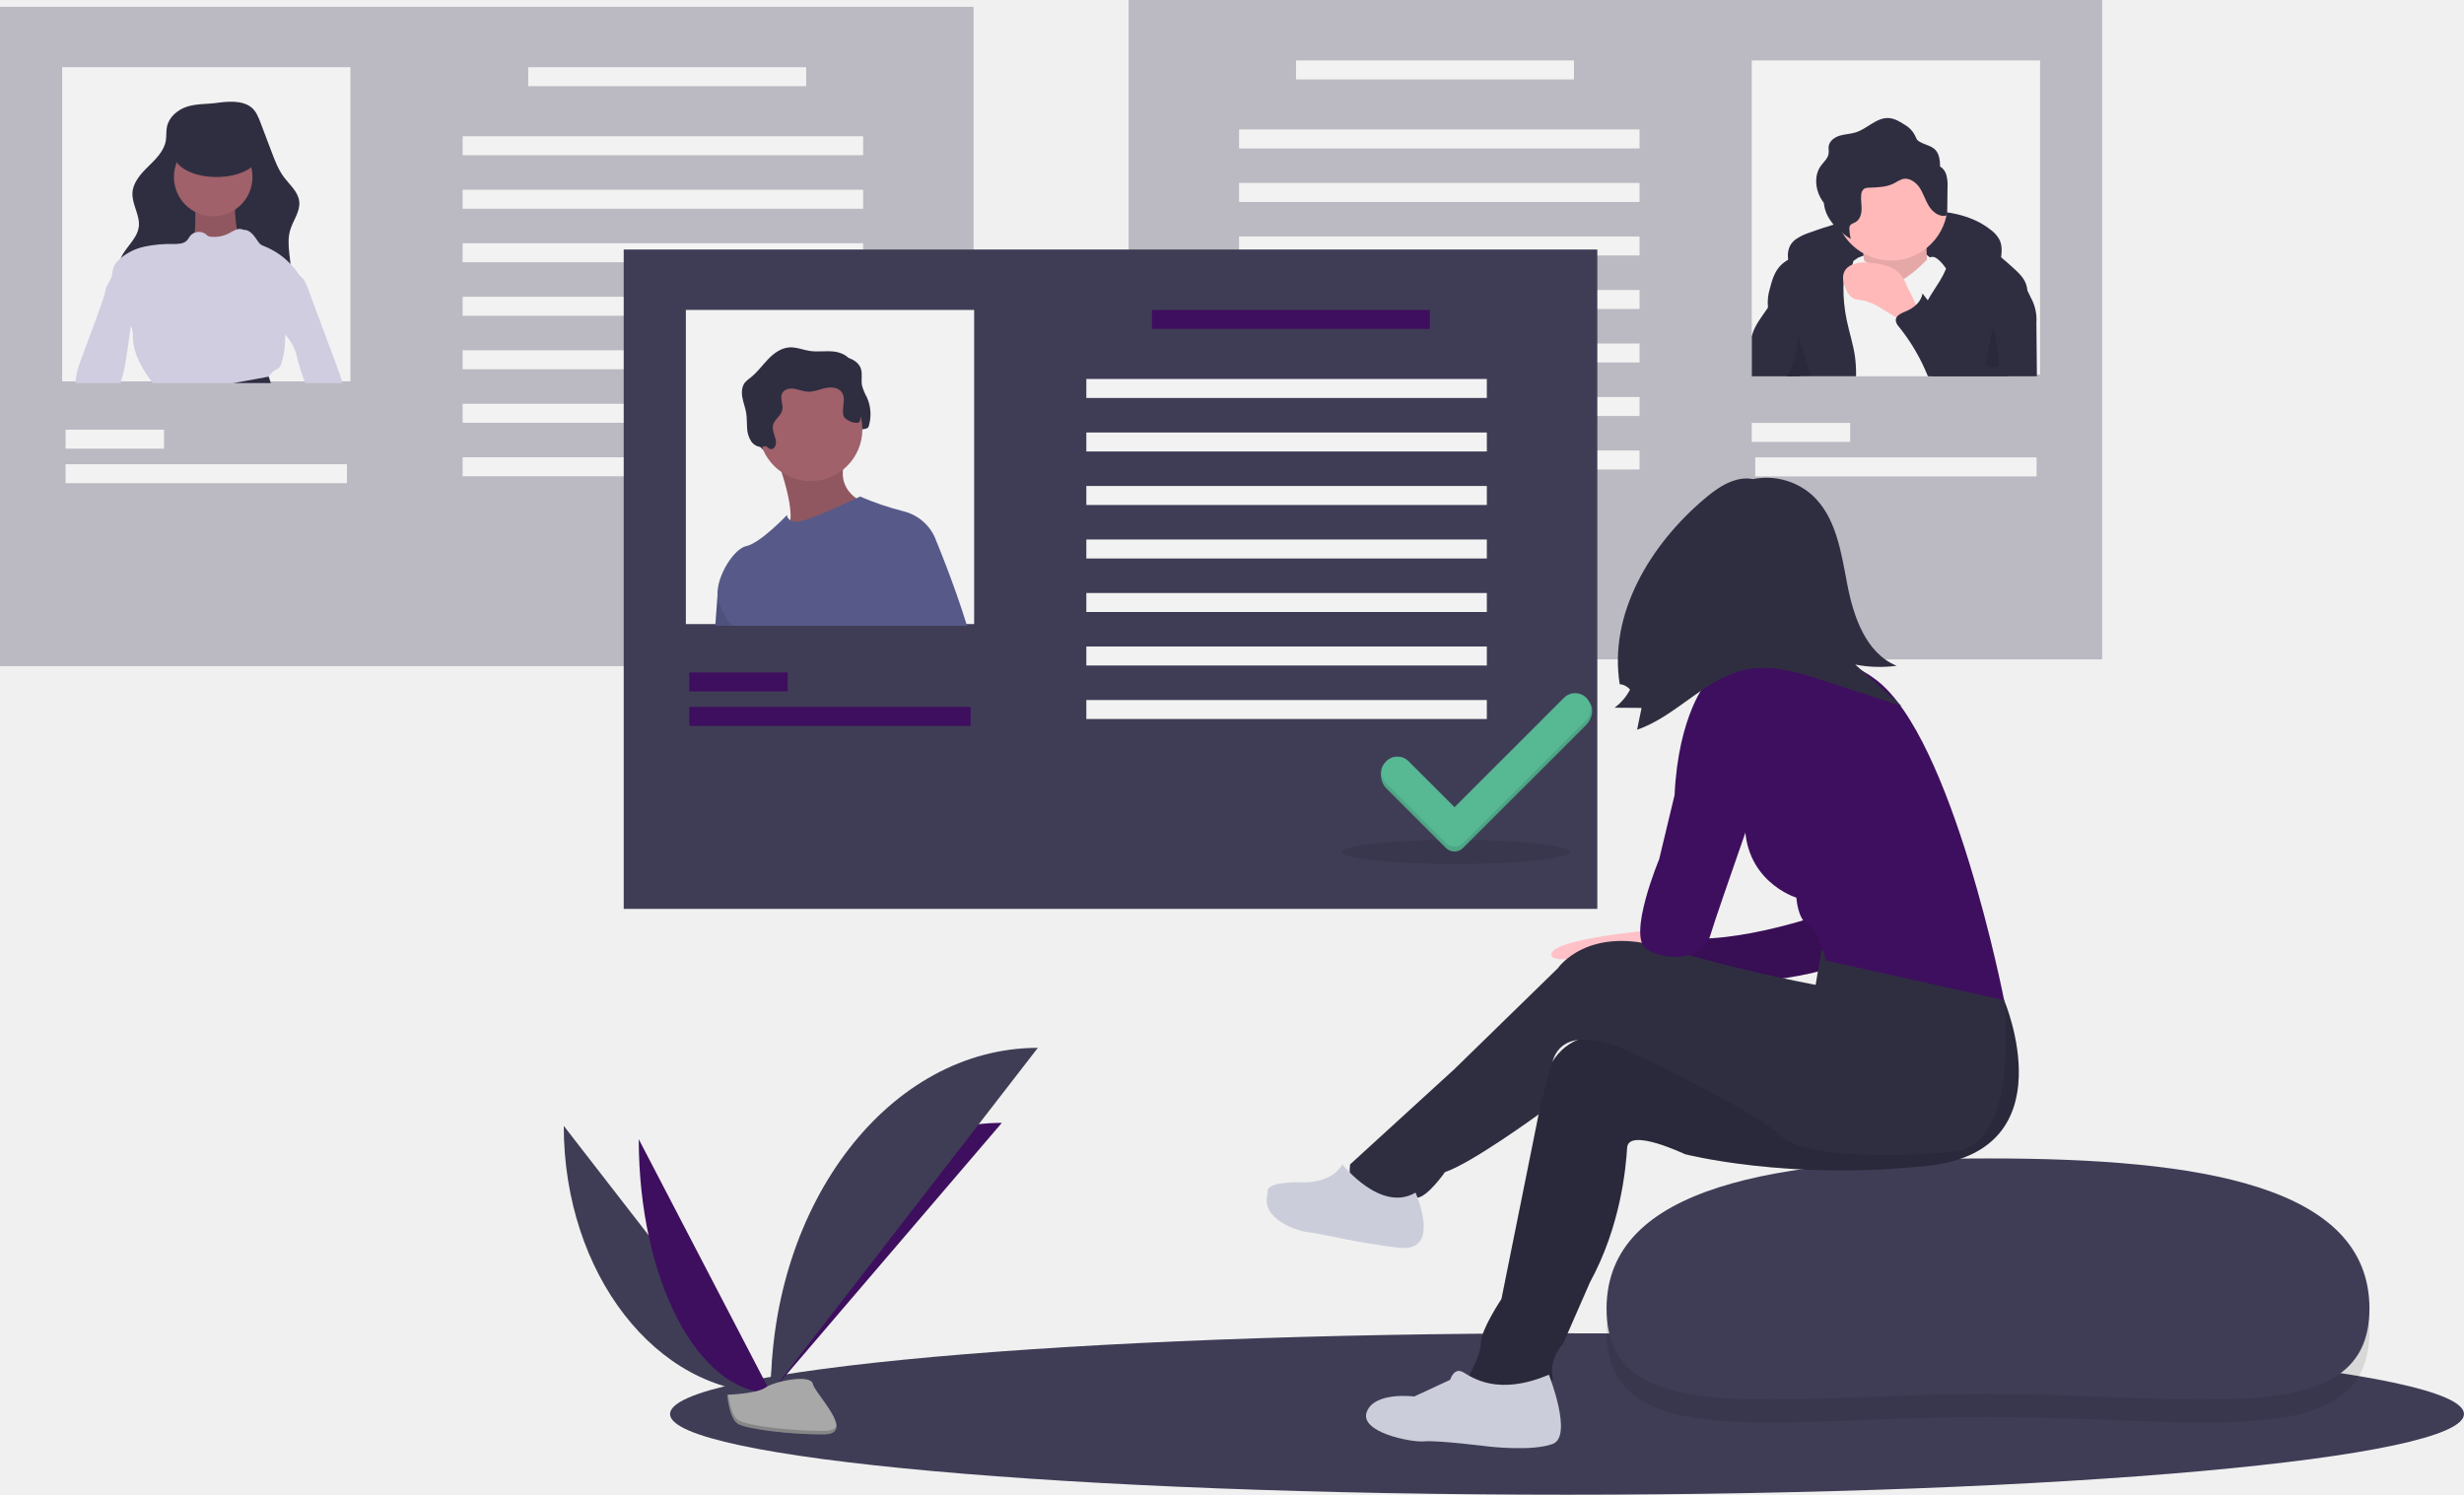
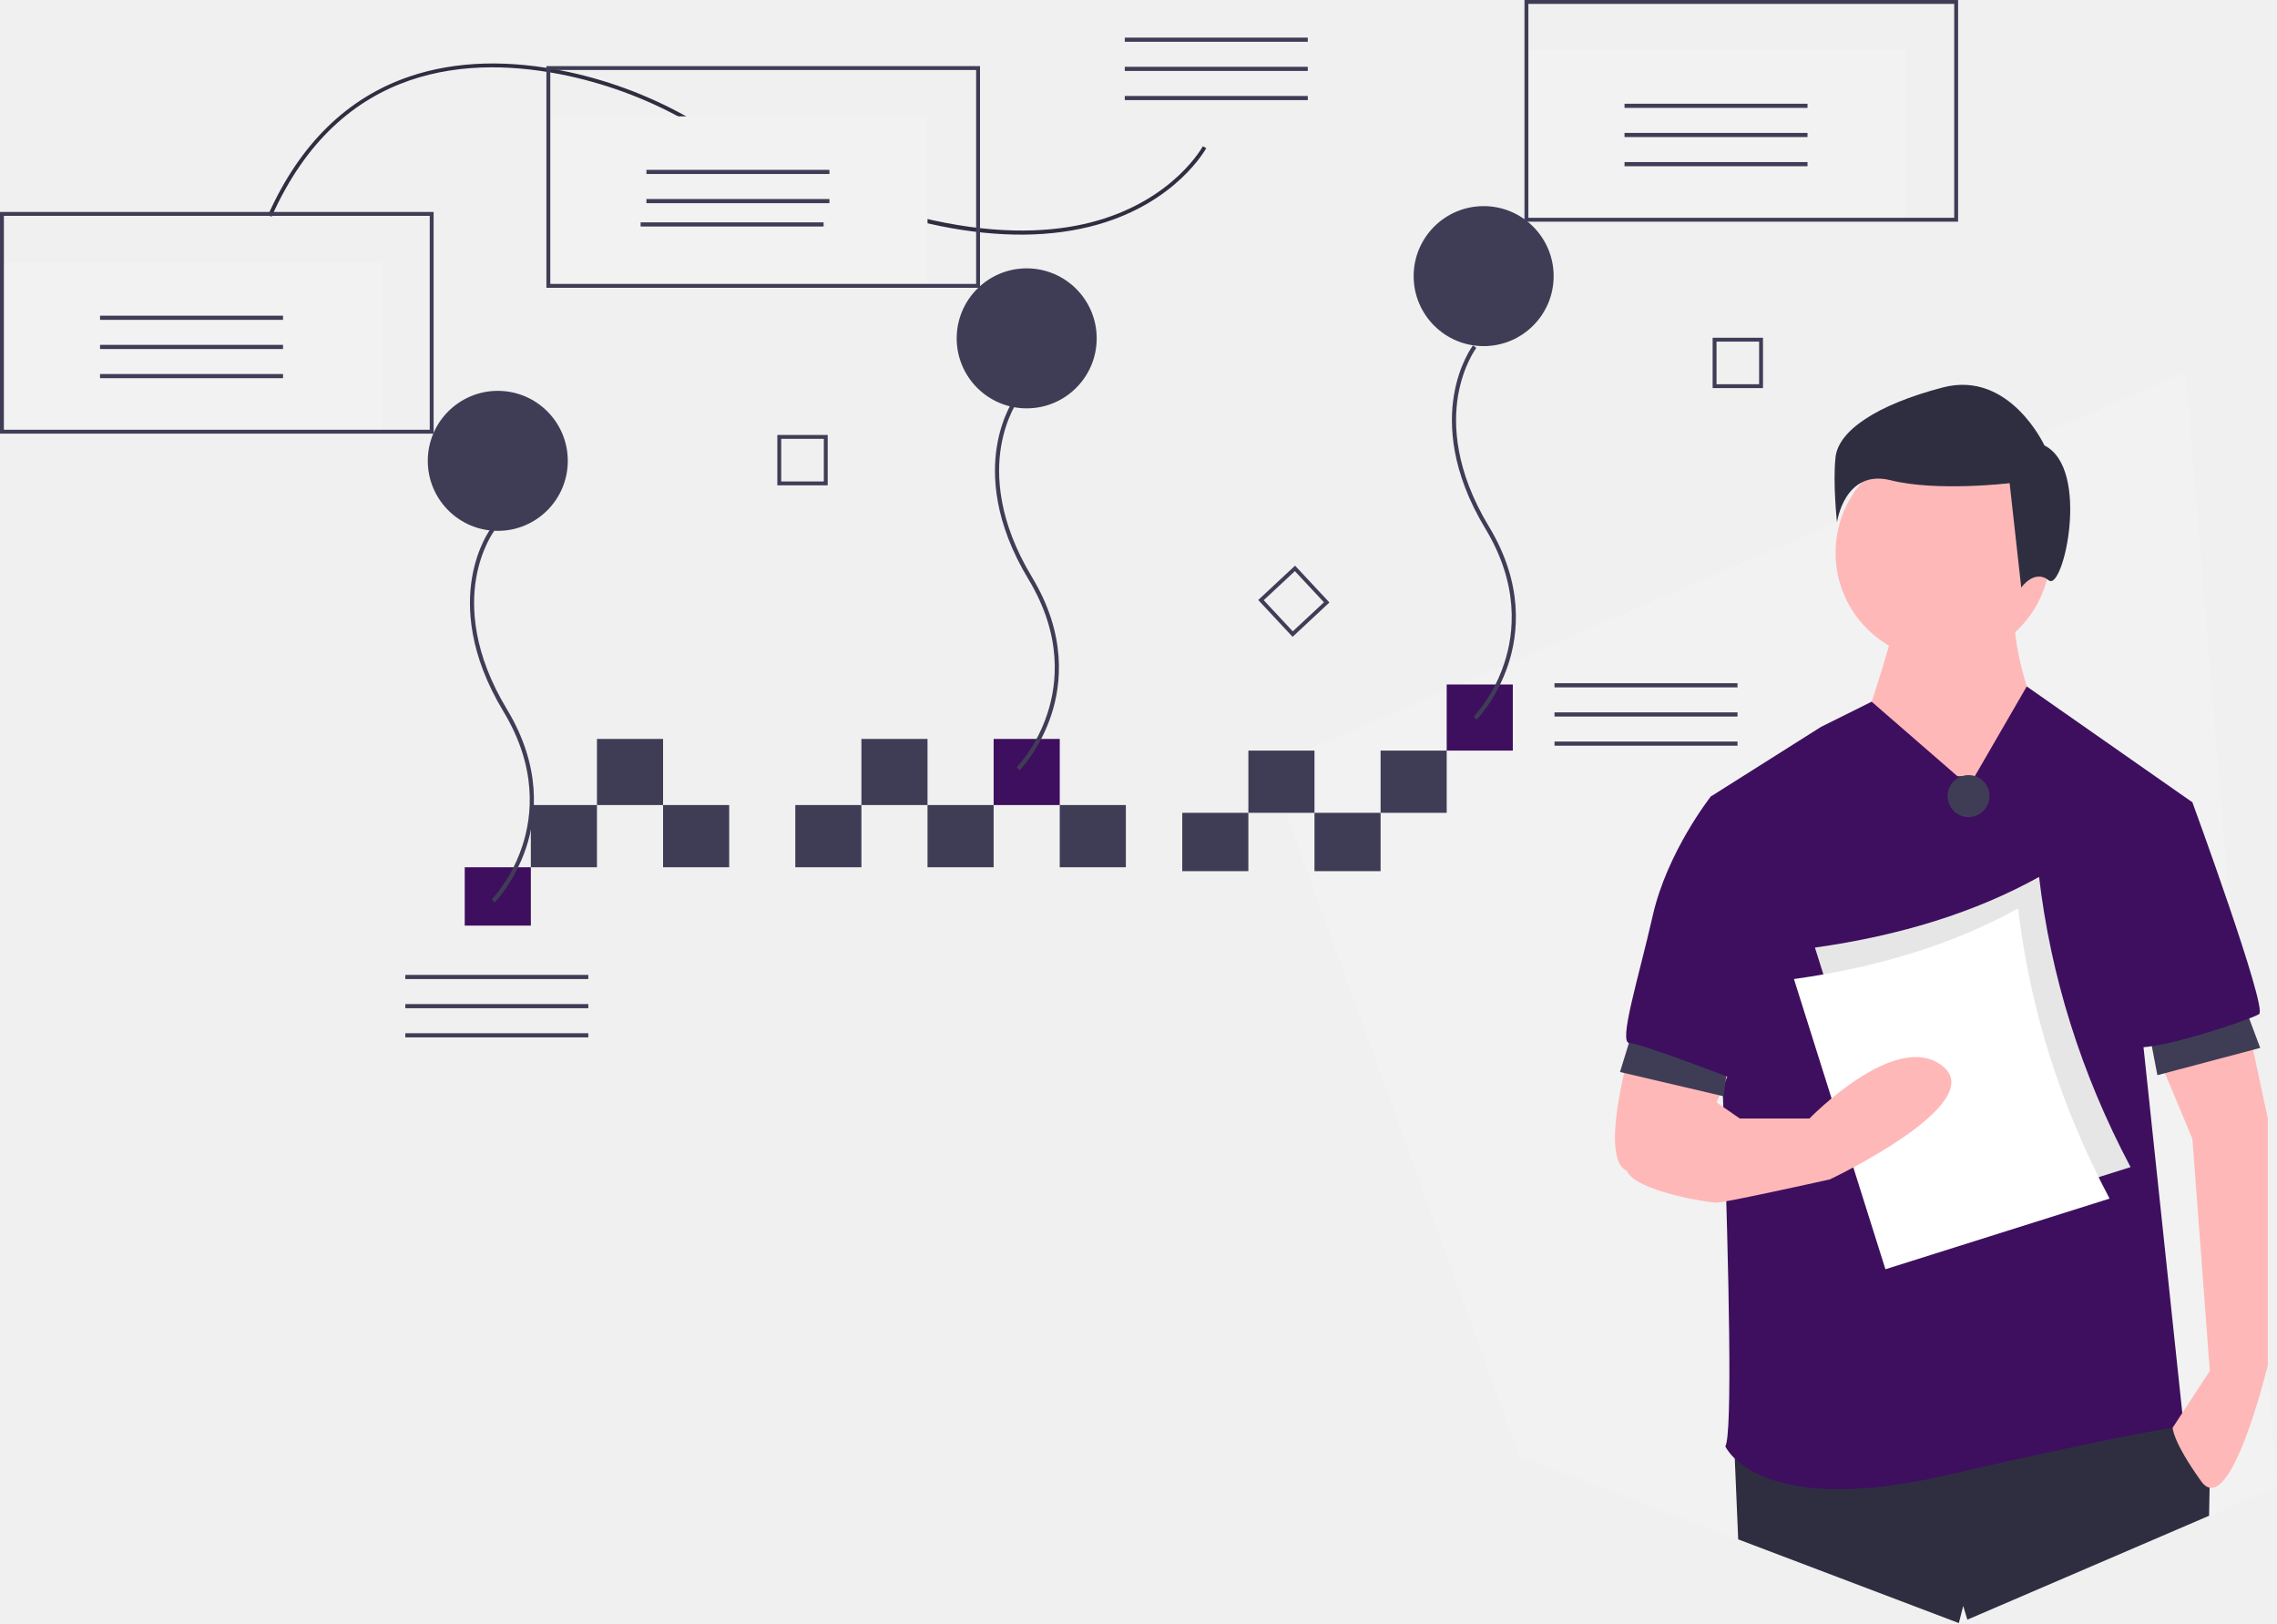
- <svg xmlns="http://www.w3.org/2000/svg" id="b225c2ac-b0fc-4c56-8095-6e63207963c3" data-name="Layer 1" width="1068.583" height="648.295" viewBox="0 0 1068.583 648.295">
-   <ellipse cx="679.583" cy="613.295" rx="389" ry="35" fill="#3f3d56" />
-   <rect x="555.153" y="125.852" width="422.231" height="285.979" transform="translate(1466.829 411.8314) rotate(-180)" fill="#3f3d56" opacity="0.3" />
-   <rect x="759.703" y="26.202" width="125.022" height="136.252" fill="#f2f2f2" />
-   <rect x="627.771" y="152.055" width="120.53" height="8.235" transform="translate(1310.364 186.4918) rotate(-180)" fill="#f2f2f2" />
-   <rect x="825.411" y="309.268" width="42.672" height="8.235" transform="translate(1627.786 500.9191) rotate(-180)" fill="#f2f2f2" />
-   <rect x="826.908" y="324.241" width="122.028" height="8.235" transform="translate(1710.136 530.8645) rotate(-180)" fill="#f2f2f2" />
-   <rect x="603.066" y="182" width="173.684" height="8.235" transform="translate(1314.107 246.3827) rotate(-180)" fill="#f2f2f2" />
-   <rect x="603.066" y="205.208" width="173.684" height="8.235" transform="translate(1314.107 292.7982) rotate(-180)" fill="#f2f2f2" />
-   <rect x="603.066" y="228.415" width="173.684" height="8.235" transform="translate(1314.107 339.2136) rotate(-180)" fill="#f2f2f2" />
-   <rect x="603.066" y="251.623" width="173.684" height="8.235" transform="translate(1314.107 385.6291) rotate(-180)" fill="#f2f2f2" />
-   <rect x="603.066" y="274.831" width="173.684" height="8.235" transform="translate(1314.107 432.0445) rotate(-180)" fill="#f2f2f2" />
-   <rect x="603.066" y="298.039" width="173.684" height="8.235" transform="translate(1314.107 478.46) rotate(-180)" fill="#f2f2f2" />
-   <rect x="603.066" y="321.246" width="173.684" height="8.235" transform="translate(1314.107 524.8755) rotate(-180)" fill="#f2f2f2" />
-   <path d="M844.187,229.857a22.115,22.115,0,0,1,6.054-3.036,154.367,154.367,0,0,1,42.655-9.285c12.683-.899,26.43.169,36.336,8.14a12.494,12.494,0,0,1,3.686,4.294c1.246,2.689.869,5.816.465,8.752a9.89,9.89,0,0,1-.849,3.295c-1.333,2.538-4.615,3.427-7.466,3.123s-5.526-1.51-8.337-2.07a37.269,37.269,0,0,0-5.266-.536l-17.635-.955c-10.966-.594-22.077-1.177-32.834,1.036a32.706,32.706,0,0,0-9.486,3.269c-2.457,1.379-4.111,3.359-6.391.811C841.112,242.219,838.896,233.992,844.187,229.857Z" transform="translate(-65.70844 -125.8523)" fill="#2f2e41" />
-   <path d="M871.514,237.656s23.72-10.633,32.717,1.636-4.908,7.361-4.908,7.361l-15.541,4.908-17.177-3.272Z" transform="translate(-65.70844 -125.8523)" fill="#f2f2f2" />
-   <path d="M872.741,229.885s3.272,15.541.818,19.63,13.905,9.815,13.905,9.815l15.541-6.543s-4.09-25.356,0-30.263Z" transform="translate(-65.70844 -125.8523)" fill="#ffb9b9" />
-   <path d="M872.741,229.885s3.272,15.541.818,19.63,13.905,9.815,13.905,9.815l15.541-6.543s-4.09-25.356,0-30.263Z" transform="translate(-65.70844 -125.8523)" opacity="0.1" />
-   <path d="M910.366,214.345a24.558,24.558,0,0,1-24.538,24.538,23.947,23.947,0,0,1-4.36-.393,24.537,24.537,0,1,1,28.897-24.145Z" transform="translate(-65.70844 -125.8523)" fill="#ffb9b9" />
-   <path d="M925.182,289.055h-78.255l1.774-7.704,7.681-33.471,8.879-5.997.007-.007,4.17-2.822,2.074-1.4s1.228.561,2.643,1.325c.412.232.831.472,1.25.726.007-.007.007,0,.007,0a14.648,14.648,0,0,1,1.931,1.34c.112.105.21.195.307.292,1.557,1.557,6.101,9.822,13.618,5.592a11.448,11.448,0,0,0,1.1-.689,54.46,54.46,0,0,0,5.592-4.439c1.58-1.445,2.605-2.56,3.444-3.331a5.438,5.438,0,0,1,1.273-.943,2.42,2.42,0,0,1,1.145-.277c2.456,0,5.727,4.904,5.727,4.904l.097.284.007.022,10.324,30.993Z" transform="translate(-65.70844 -125.8523)" fill="#f2f2f2" />
-   <path d="M846.927,289.055h23.717a57.721,57.721,0,0,0-.427-8.205c-.726-5.473-2.508-10.743-3.631-16.148a67.934,67.934,0,0,1-1.43-14.404c.007-.666.022-1.34.082-2.014a9.22,9.22,0,0,1,1.295-4.372c.561-.861,1.333-1.595,1.931-2.418a5.548,5.548,0,0,0,.547-.861v-.007a4.976,4.976,0,0,0,.202-.457,3.696,3.696,0,0,0,.225-1.115c.135-2.47-2.104-4.851-4.522-5.869a16.906,16.906,0,0,0-10.593-.427,50.422,50.422,0,0,0-9.957,4.073c-1.071.524-2.134,1.063-3.159,1.662a15.684,15.684,0,0,0-3.346,2.545c-2.545,2.628-3.661,6.289-4.559,9.83a20.782,20.782,0,0,0-.861,8.385c.007.09.03.187.045.277.891,4.664,4.694,8.168,6.723,12.465,2.351,4.986,2.194,10.795,1.258,16.23-.045.277-.097.554-.15.831h6.61Z" transform="translate(-65.70844 -125.8523)" fill="#2f2e41" />
-   <path d="M943.471,259.102a185.349,185.349,0,0,0-6.461,29.953H903.202q-1.325-3.616-2.643-7.239a54.276,54.276,0,0,1-1.804-5.57,26.657,26.657,0,0,1-.756-6.708c0-.539.022-1.085.067-1.624a.023.023,0,0,0,0-.03,26.789,26.789,0,0,1,1.954-8.287,30.912,30.912,0,0,1,1.722-3.496c1.572-2.845,3.474-5.525,5.166-8.31a38.138,38.138,0,0,0,2.748-5.33.028.028,0,0,1,.007-.022,19.132,19.132,0,0,0,1.55-7.449c-.052-3.302-5.637-9.059.434-8.505,8.287.749,15.407,5.518,21.898,10.953,1.729,1.452,3.421,2.957,5.076,4.439,2.56,2.306,5.263,4.821,6.034,8.183a8.724,8.724,0,0,1,.217,1.632A22.405,22.405,0,0,1,943.471,259.102Z" transform="translate(-65.70844 -125.8523)" fill="#2f2e41" />
-   <path d="M892.797,250.073a18.281,18.281,0,0,0-3.839-6.189,14.241,14.241,0,0,0-5.864-2.971,32.065,32.065,0,0,0-8.602-1.233c-3.464-.022-7.481.908-8.952,4.044-1.168,2.49-.263,5.44.914,7.926a7.771,7.771,0,0,0,2.425,3.276c1.494,1.009,3.426.977,5.197,1.315a23.969,23.969,0,0,1,7.681,3.48l6.067,3.667,10.421,6.299c-.275-.166-.177-7.312-.497-8.484C896.718,257.432,894.397,253.646,892.797,250.073Z" transform="translate(-65.70844 -125.8523)" fill="#ffb9b9" />
-   <path d="M909.748,201.557a6.228,6.228,0,0,0-2.701-3.526,14.294,14.294,0,0,0-.57-4.653c-1.486-4.393-5.006-4.141-8.328-6.084-1.441-.843-1.352-1.587-2.102-2.972a11.029,11.029,0,0,0-4.25-4.336c-2.131-1.358-4.38-2.756-6.901-2.928-5.298-.361-9.359,4.622-14.423,6.221-2.232.705-4.63.734-6.874,1.4s-4.482,2.257-4.816,4.574c-.154,1.069.118,2.167-.039,3.236-.311,2.125-2.176,3.613-3.424,5.361-2.76,3.865-2.444,9.325-.237,13.53a19.019,19.019,0,0,0,1.591,2.49,15.319,15.319,0,0,0,1.68,5.689c2.207,4.205,6.005,7.348,9.972,9.958a23.537,23.537,0,0,1-.588-4.247,2.929,2.929,0,0,1,.181-1.407c.442-.924,1.609-1.169,2.499-1.675,1.844-1.048,2.567-3.366,2.62-5.486s-.396-4.243-.174-6.352a3.471,3.471,0,0,1,1.188-2.553,4.104,4.104,0,0,1,2.24-.534c3.777-.154,7.724-.224,11.056-2.01a16.385,16.385,0,0,1,3.441-1.741c2.832-.738,5.726,1.246,7.358,3.675s2.446,5.32,3.951,7.829,4.107,4.747,7.018,4.45a1.165,1.165,0,0,0,.869-.387,1.303,1.303,0,0,0,.16-.741l.163-11.128A16.82,16.82,0,0,0,909.748,201.557Z" transform="translate(-65.70844 -125.8523)" fill="#2f2e41" />
-   <path d="M845.033,275.872q.797,6.569.966,13.183H825.411V271.754c.105-.419.217-.831.352-1.243,1.288-3.968,3.99-7.292,6.333-10.743.112-.172.232-.344.344-.517a28.107,28.107,0,0,0,2.56-4.619c.337-.794.876-4.634,1.445-4.963,2.441-1.415,4.424,4.634,4.761,5.982,1.198,4.799,2.239,9.642,3.025,14.531Q844.692,273.023,845.033,275.872Z" transform="translate(-65.70844 -125.8523)" fill="#2f2e41" />
-   <path d="M949.071,289.055H901.809c-.404-.951-.801-1.902-1.22-2.845a83.172,83.172,0,0,0-11.334-18.589,4.918,4.918,0,0,1-1.4-2.777,2.351,2.351,0,0,1,.307-1.25c.719-1.34,2.62-2.126,4.162-2.762a14.343,14.343,0,0,0,4.327-2.725,9.279,9.279,0,0,0,2.501-3.691,8.099,8.099,0,0,0,.314-1.273c.217.284.442.576.659.861.531.704,1.071,1.4,1.617,2.096,5.24,6.73,10.998,13.363,18.237,17.353a30.682,30.682,0,0,0,5.959,2.538,1.564,1.564,0,0,0,1.258,0,1.522,1.522,0,0,0,.546-1.003c.644-2.695.868-5.473,1.34-8.205a46.735,46.735,0,0,1,4.934-14.209c1.34-2.493,5.697-11.604,8.46-5.862q1.19,2.482,2.396,4.978c.502,1.056,1.011,2.104,1.52,3.159a19.648,19.648,0,0,1,2.463,11.005Q948.966,277.466,949.071,289.055Z" transform="translate(-65.70844 -125.8523)" fill="#2f2e41" />
-   <path d="M846.927,289.055h4.095l-2.321-7.703-3.346-11.102a36.216,36.216,0,0,1-.322,5.622,37.435,37.435,0,0,1-3.264,11.11c-.322.681-.666,1.37-.943,2.074h6.101Z" transform="translate(-65.70844 -125.8523)" opacity="0.1" />
-   <path d="M930.34,265.38c-.577,1.551-.053,3.266.391,4.859a48.96,48.96,0,0,1,1.784,14.207.517.517,0,0,1-.605.62c-1.888.116-4.049.128-5.33-1.264Z" transform="translate(-65.70844 -125.8523)" opacity="0.1" />
-   <rect y="2.943" width="422.231" height="285.979" fill="#3f3d56" opacity="0.3" />
-   <rect x="26.951" y="29.146" width="125.022" height="136.252" fill="#f2f2f2" />
-   <rect x="229.083" y="29.146" width="120.53" height="8.235" fill="#f2f2f2" />
-   <rect x="28.448" y="186.359" width="42.672" height="8.235" fill="#f2f2f2" />
-   <rect x="28.448" y="201.332" width="122.028" height="8.235" fill="#f2f2f2" />
-   <rect x="200.635" y="59.091" width="173.684" height="8.235" fill="#f2f2f2" />
-   <rect x="200.635" y="82.299" width="173.684" height="8.235" fill="#f2f2f2" />
-   <rect x="200.635" y="105.507" width="173.684" height="8.235" fill="#f2f2f2" />
-   <rect x="200.635" y="128.714" width="173.684" height="8.235" fill="#f2f2f2" />
-   <rect x="200.635" y="151.922" width="173.684" height="8.235" fill="#f2f2f2" />
-   <rect x="200.635" y="175.13" width="173.684" height="8.235" fill="#f2f2f2" />
-   <rect x="200.635" y="198.338" width="173.684" height="8.235" fill="#f2f2f2" />
-   <path d="M214.283,291.998H198.03q-1.875-5.042-3.331-10.211a20.399,20.399,0,0,0-5.3-10.803,20.037,20.037,0,0,1-2.283-3.099,14.557,14.557,0,0,1-1.437-8.826,22.926,22.926,0,0,1,.419-2.501c.711-3.197,1.902-6.266,2.897-9.38a3.558,3.558,0,0,1,2.905-2.403,5.762,5.762,0,0,1,3.174.367,3.942,3.942,0,0,1,.636.329c1.774,1.071,2.695,3.257,3.436,5.255q5.087,13.655,10.166,27.31.988,2.65,1.976,5.315c.973,2.605,1.939,5.21,2.762,7.868C214.133,291.482,214.208,291.736,214.283,291.998Z" transform="translate(-65.70844 -125.8523)" fill="#d0cde1" />
-   <path d="M146.622,172.18c-4.041,1.365-7.702,4.557-8.529,8.741-.384,1.94-.148,3.956-.471,5.906-.749,4.524-4.3,7.979-7.575,11.188s-6.658,6.938-6.897,11.517c-.262,5.014,3.375,9.712,2.745,14.693-.731,5.787-6.844,9.538-8.355,15.172-1.009,3.762.227,7.815,2.262,11.137,3.876,6.33,10.503,10.628,17.559,12.932s14.571,2.789,21.994,2.866c9.038.095,18.85-.681,25.641-6.646a20.541,20.541,0,0,0,6.819-13.373c.645-6.909-2.239-14.048-.25-20.697,1.252-4.184,4.391-8.005,3.923-12.347-.458-4.245-4.166-7.255-6.71-10.684-2.375-3.202-3.816-6.984-5.229-10.712l-4.833-12.757c-.95-2.508-1.993-5.145-4.11-6.791-3.964-3.081-10.337-2.476-14.972-1.84C155.335,171.075,150.757,170.783,146.622,172.18Z" transform="translate(-65.70844 -125.8523)" fill="#2f2e41" />
-   <path d="M150.361,214.22s.473,14.191-.946,15.61S155.091,240.71,155.091,240.71l12.772-.473,6.622-5.203-5.676-7.569s-2.365-12.299-.473-15.137S150.361,214.22,150.361,214.22Z" transform="translate(-65.70844 -125.8523)" fill="#a0616a" />
-   <path d="M150.361,214.22s.473,14.191-.946,15.61S155.091,240.71,155.091,240.71l12.772-.473,6.622-5.203-5.676-7.569s-2.365-12.299-.473-15.137S150.361,214.22,150.361,214.22Z" transform="translate(-65.70844 -125.8523)" opacity="0.1" />
-   <circle cx="92.457" cy="76.778" r="17.029" fill="#a0616a" />
-   <path d="M166.894,291.998H180.699c.517-.936,1.003-1.909,1.565-2.792v-.007a7.643,7.643,0,0,1,2.515-2.635,9.911,9.911,0,0,0,1.864-1.115,4.809,4.809,0,0,0,1.138-2.126,32.947,32.947,0,0,0,1.557-9.178c.022-1.048,0-2.111.06-3.159a13.282,13.282,0,0,1,.314-2.433,19.16,19.16,0,0,1,2.044-4.627q2.807-5.109,5.63-10.219a7.143,7.143,0,0,0,.382-2.995,7.381,7.381,0,0,0-1.213-3.841c-.262-.472-.547-.943-.846-1.4a31.093,31.093,0,0,0-4.013-5.121,32.463,32.463,0,0,0-11.424-7.733,6.63,6.63,0,0,1-1.535-.749,6.37,6.37,0,0,1-1.407-1.684c-1.497-2.253-3.324-4.791-6.027-4.649a3.705,3.705,0,0,0-2.86-.195,3.91,3.91,0,0,0-.419.135,26.606,26.606,0,0,0-3.002,1.565,13.935,13.935,0,0,1-8.085,1.467,2.739,2.739,0,0,1-.943-.24,4.834,4.834,0,0,1-.868-.704,4.992,4.992,0,0,0-4.963-.794,4.507,4.507,0,0,0-1.976,1.392c-.494.621-.838,1.37-1.385,1.954-1.415,1.512-3.751,1.572-5.817,1.565a53.759,53.759,0,0,0-12.779,1.175,24.293,24.293,0,0,0-10.062,4.866l-.007.007c-.404.344-.779.696-1.153,1.071a8.546,8.546,0,0,0-1.991,2.845c-.569,1.467-.494,3.122-1.011,4.612-.569,1.669-1.834,3.032-2.343,4.709-.389,1.273-.337,2.68-.981,3.833.03.022.052.045.082.067,2.725,2.396,5.053,5.54,7.786,7.913a15.713,15.713,0,0,1,3.953,4.417,7.296,7.296,0,0,1,.487,1.198,18.419,18.419,0,0,1,.404,4.357c.344,7,4.14,13.348,8.385,18.918.082.112.165.225.255.329Z" transform="translate(-65.70844 -125.8523)" fill="#d0cde1" />
-   <path d="M122.478,267.196q-.966,6.704-1.946,13.401a58.384,58.384,0,0,1-1.333,7.097c-.389,1.445-.891,2.86-1.243,4.305H98.461a18.677,18.677,0,0,1,.187-2.418,39.978,39.978,0,0,1,2.433-8.392q3.403-9.186,6.798-18.387c.966-2.613,1.797-5.345,2.86-7.936.187-.479.389-.958.606-1.422,1.13-2.486,4.267-1.467,6.588-1.093a6.256,6.256,0,0,1,1.842.524,4.752,4.752,0,0,1,1.729,1.632c2.201,3.257,1.722,7.561,1.153,11.454Q122.567,266.579,122.478,267.196Z" transform="translate(-65.70844 -125.8523)" fill="#d0cde1" />
-   <path d="M182.264,289.206c.03.105.352,1.22.883,2.792H166.894c8.055-1.385,15.37-2.8,15.37-2.8Z" transform="translate(-65.70844 -125.8523)" fill="#2f2e41" />
-   <ellipse cx="93.876" cy="66.845" rx="18.448" ry="9.934" fill="#2f2e41" />
-   <rect x="270.489" y="108.222" width="422.231" height="285.979" fill="#3f3d56" />
-   <ellipse cx="631.332" cy="369.496" rx="49.41" ry="5.24" opacity="0.1" />
-   <rect x="297.44" y="134.424" width="125.022" height="136.252" fill="#f2f2f2" />
-   <path d="M403.407,322.834a1.835,1.835,0,0,0,2.151-.889c1.729-2.724-1.454-6.238-.765-9.39.552-2.526,3.422-4.025,4.009-6.542.57-2.446-1.187-5.204.001-7.418.93-1.734,3.254-2.191,5.198-1.887s3.79,1.159,5.754,1.278c2.618.16,5.113-.993,7.672-1.564s5.681-.347,7.187,1.8c1.933,2.757-.028,6.596.645,9.895.535,2.62,2.728,4.789,2.775,7.462.017.95-2.481.185-2.348,1.126s-1.048.112-.104.001a1.869,1.869,0,0,0,1.42-1.689c.112-.784,1.585-1.045,1.568-1.837-.04-1.855,3.314-.604,3.867-2.376a17.964,17.964,0,0,0-.734-12.532,25.099,25.099,0,0,1-2.14-5.097c-.493-2.46.283-5.1-.53-7.474-1.095-3.198-4.719-4.829-8.084-5.16s-6.784.262-10.129-.227c-2.997-.437-5.898-1.736-8.921-1.548-3.627.226-6.783,2.563-9.297,5.187s-4.647,5.642-7.502,7.89a14.714,14.714,0,0,0-2.406,2.071c-1.454,1.772-1.602,4.297-1.197,6.554s1.285,4.409,1.657,6.672c.349,2.126.242,4.298.392,6.447a11.333,11.333,0,0,0,1.891,6.086,5.744,5.744,0,0,0,4.47,2.335c.605.014,1.116-.53,1.727-.388C402.397,321.799,402.729,322.524,403.407,322.834Z" transform="translate(-65.70844 -125.8523)" fill="#2f2e41" />
-   <path d="M375.913,397.277c.547-7.494.958-13.094.958-13.094l3.534-9.313,11.342,22.407Z" transform="translate(-65.70844 -125.8523)" fill="#575a89" />
-   <path d="M375.913,397.277c.547-7.494.958-13.094.958-13.094l3.534-9.313,11.342,22.407Z" transform="translate(-65.70844 -125.8523)" opacity="0.1" />
-   <path d="M402.197,323.597s10.576,26.92,4.487,32.048,33.97-8.653,33.97-8.653l-.961-3.525s-13.14-5.128-6.73-19.87S402.197,323.597,402.197,323.597Z" transform="translate(-65.70844 -125.8523)" fill="#a0616a" />
-   <path d="M402.197,323.597s10.576,26.92,4.487,32.048,33.97-8.653,33.97-8.653l-.961-3.525s-13.14-5.128-6.73-19.87S402.197,323.597,402.197,323.597Z" transform="translate(-65.70844 -125.8523)" opacity="0.1" />
-   <circle cx="351.551" cy="186.207" r="22.433" fill="#a0616a" />
-   <path d="M471.738,360.452s-.09,1.782-.247,4.896c-.322,6.341-.898,18.222-1.475,31.929H383.055a43.116,43.116,0,0,1-5.532-9.904,10.688,10.688,0,0,1-.651-3.189c-.479-8.497,7.134-20.355,12.51-21.486,6.086-1.288,17.623-13.461,17.623-13.461a2.745,2.745,0,0,0,1.467,2.216v.007a5.964,5.964,0,0,0,3.017.659c3.758,0,20.288-7.629,25.596-10.122,1.041-.487,1.647-.779,1.647-.779a124.4,124.4,0,0,0,18.911,6.416A20.112,20.112,0,0,1,471.738,360.452Z" transform="translate(-65.70844 -125.8523)" fill="#575a89" />
-   <path d="M399.561,320.591a1.835,1.835,0,0,0,2.151-.889c1.729-2.724-1.454-6.238-.765-9.39.552-2.526,3.422-4.025,4.009-6.542.57-2.446-1.187-5.204.001-7.418.93-1.734,3.254-2.191,5.198-1.887s3.79,1.159,5.754,1.278c2.618.16,5.113-.993,7.672-1.564s5.681-.347,7.187,1.8c1.933,2.757-.028,6.596.645,9.895.535,2.62,6.625,4.459,7.177,2.687a17.964,17.964,0,0,0-.734-12.532,25.1,25.1,0,0,1-2.14-5.097c-.493-2.46.283-5.1-.53-7.474-1.095-3.198-4.719-4.829-8.084-5.16s-6.784.262-10.129-.227c-2.997-.437-5.898-1.736-8.921-1.548-3.627.226-6.783,2.563-9.297,5.187s-4.647,5.642-7.502,7.89a14.714,14.714,0,0,0-2.406,2.071c-1.454,1.772-1.602,4.297-1.197,6.554s1.285,4.409,1.657,6.672c.349,2.126.242,4.298.392,6.447a11.333,11.333,0,0,0,1.891,6.086,5.744,5.744,0,0,0,4.47,2.335c.605.014,1.116-.53,1.727-.388C398.551,319.555,398.883,320.28,399.561,320.591Z" transform="translate(-65.70844 -125.8523)" fill="#2f2e41" />
-   <path d="M482.855,397.277H457.477c-1.931-14.164-3.526-28.972-3.526-28.972l5.128-2.246,10.421-5.607s.764,1.812,1.991,4.896C474.111,371.943,478.865,384.356,482.855,397.277Z" transform="translate(-65.70844 -125.8523)" opacity="0.1" />
-   <path d="M485.094,397.277H456.451c-4.245-15.497-8.43-32.341-8.43-32.341l10.9-8.01,12.817,3.526S479.24,378.307,485.094,397.277Z" transform="translate(-65.70844 -125.8523)" fill="#575a89" />
-   <rect x="499.572" y="134.424" width="120.53" height="8.235" fill="#3e0f5e" />
-   <rect x="298.937" y="291.638" width="42.672" height="8.235" fill="#3e0f5e" />
-   <rect x="298.937" y="306.611" width="122.028" height="8.235" fill="#3e0f5e" />
-   <rect x="471.124" y="164.37" width="173.684" height="8.235" fill="#f2f2f2" />
-   <rect x="471.124" y="187.578" width="173.684" height="8.235" fill="#f2f2f2" />
-   <rect x="471.124" y="210.785" width="173.684" height="8.235" fill="#f2f2f2" />
-   <rect x="471.124" y="233.993" width="173.684" height="8.235" fill="#f2f2f2" />
-   <rect x="471.124" y="257.201" width="173.684" height="8.235" fill="#f2f2f2" />
-   <rect x="471.124" y="280.409" width="173.684" height="8.235" fill="#f2f2f2" />
-   <rect x="471.124" y="303.616" width="173.684" height="8.235" fill="#f2f2f2" />
-   <path d="M743.993,430.581l-47.478,47.478L676.559,458.104a6.822,6.822,0,0,0-9.647-0l-.717-1.072c-2.664,2.664-1.947,8.055.717,10.719l25.892,25.892a5.205,5.205,0,0,0,7.359.002L753.635,440.228c2.666-2.663,3.633-7.546.968-10.21h0C751.94,427.355,746.656,427.918,743.993,430.581Z" transform="translate(-65.70844 -125.8523)" fill="#57b894" />
-   <path d="M743.993,430.581l-47.478,47.478L676.559,458.104a6.822,6.822,0,0,0-9.647-0l-.717-1.072c-2.664,2.664-1.947,8.055.717,10.719l25.892,25.892a5.205,5.205,0,0,0,7.359.002L753.635,440.228c2.666-2.663,3.633-7.546.968-10.21h0C751.94,427.355,746.656,427.918,743.993,430.581Z" transform="translate(-65.70844 -125.8523)" opacity="0.1" />
-   <path d="M743.993,428.476l-47.478,47.478L676.559,455.999a6.822,6.822,0,0,0-9.647,0h0a6.822,6.822,0,0,0,0,9.647l25.892,25.892a5.205,5.205,0,0,0,7.359.002l53.472-53.416a6.82,6.82,0,0,0,.002-9.647h0A6.82,6.82,0,0,0,743.993,428.476Z" transform="translate(-65.70844 -125.8523)" fill="#57b894" />
-   <path d="M1093.292,703.471c0,53.533-74.619,36.975-165.983,36.975S762.434,757.005,762.434,703.471s74.609-65.177,165.973-65.177S1093.292,649.938,1093.292,703.471Z" transform="translate(-65.70844 -125.8523)" opacity="0.1" />
-   <path d="M1093.292,693.471c0,53.533-74.619,36.975-165.983,36.975S762.434,747.005,762.434,693.471s74.609-65.177,165.973-65.177S1093.292,639.938,1093.292,693.471Z" transform="translate(-65.70844 -125.8523)" fill="#3f3d56" />
-   <path d="M781.363,525.762l-3.381,3.926S736.87,533.548,738.538,540.222s49.498-8.899,49.498-8.899Z" transform="translate(-65.70844 -125.8523)" fill="#ffc1c7" />
-   <path d="M855.888,522.425s-43.936,15.572-67.851,8.899l11.123,22.246s56.728-1.668,66.739-11.679S855.888,522.425,855.888,522.425Z" transform="translate(-65.70844 -125.8523)" fill="#3e0f5e" />
-   <path d="M855.888,522.425s-43.936,15.572-67.851,8.899l11.123,22.246s56.728-1.668,66.739-11.679S855.888,522.425,855.888,522.425Z" transform="translate(-65.70844 -125.8523)" opacity="0.1" />
-   <circle cx="760.425" cy="247.8" r="29.476" fill="#ffc1c7" />
-   <path d="M851.267,401.325a22.993,22.993,0,0,0,3.819,5.293A48.214,48.214,0,0,0,869.295,417.251a484.153,484.153,0,0,1-50.624,7.528c1.795-6.319-.568-13.078-3.742-18.829s-7.221-11.111-9.208-17.373l19.923.536c3.615.097,7.242.205,10.856.028,2.701-.132,7.202-1.751,9.723-1.155C851.554,389.247,848.94,396.598,851.267,401.325Z" transform="translate(-65.70844 -125.8523)" fill="#ffc1c7" />
-   <path d="M918.178,539.666l16.685,20.022S962.67,624.758,902.049,631.432s-105.67-5.005-105.67-5.005-24.471-11.679-25.027-2.781-2.781,33.926-16.129,58.397l-11.679,26.696s-6.118,6.118-4.449,14.46-37.263,11.123-36.706,0c0,0,5.562-9.455,5.562-15.016s8.899-18.909,8.899-18.909l16.129-80.087s-1.112-41.156,36.706-33.369,91.766-1.668,91.766-1.668l12.235-42.824Z" transform="translate(-65.70844 -125.8523)" fill="#2f2e41" />
-   <path d="M918.178,539.666l16.685,20.022S962.67,624.758,902.049,631.432s-105.67-5.005-105.67-5.005-24.471-11.679-25.027-2.781-2.781,33.926-16.129,58.397l-11.679,26.696s-6.118,6.118-4.449,14.46-37.263,11.123-36.706,0c0,0,5.562-9.455,5.562-15.016s8.899-18.909,8.899-18.909l16.129-80.087s-1.112-41.156,36.706-33.369,91.766-1.668,91.766-1.668l12.235-42.824Z" transform="translate(-65.70844 -125.8523)" opacity="0.1" />
-   <path d="M855.61,538.201s50.888-19.113,79.253,21.487c0,0,7.23,62.846-21.69,65.627s-66.739,2.225-75.638-7.23-65.07-36.15-65.07-36.15-27.961-14.262-33.446,4.27-6.041,22.982-6.041,22.982-28.92,21.134-40.6,25.027c0,0-7.786,11.123-12.235,11.123s-31.701,6.118-28.92-14.46l45.049-41.156,45.049-43.936s12.792-18.909,45.605-8.899a678.453,678.453,0,0,0,66.183,16.129Z" transform="translate(-65.70844 -125.8523)" fill="#2f2e41" />
-   <path d="M737.426,722.086s10.567,26.696,1.668,30.033-27.808,1.112-27.808,1.112-22.246-2.781-27.808-2.225-28.364-3.893-25.027-12.792,20.578-6.674,20.578-6.674L694.602,724.31s1.668-5.562,5.562-3.337S715.18,731.54,737.426,722.086Z" transform="translate(-65.70844 -125.8523)" fill="#cbceda" />
-   <path d="M679.586,643.111s11.679,26.139-7.23,23.915-33.369-6.118-38.931-6.674c-5.35-.535-20.477-5.701-18.156-15.994a9.155,9.155,0,0,0,.151-2.02c0-1.382,1.877-4.093,16.893-3.676,0,0,11.123,0,15.572-7.786C647.885,630.876,664.569,652.01,679.586,643.111Z" transform="translate(-65.70844 -125.8523)" fill="#cbceda" />
-   <path d="M805.834,420.648s40.043-25.027,73.413,0,55.616,139.04,55.616,139.04l-77.306-17.241s-3.337-13.348-7.786-15.572-5.005-11.679-5.005-11.679-23.915-7.23-22.246-35.038S805.834,420.648,805.834,420.648Z" transform="translate(-65.70844 -125.8523)" fill="#3e0f5e" />
-   <path d="M826.411,421.76H805.834s-12.235,13.904-13.904,48.942L785.256,498.51s-13.904,33.369-5.562,38.931,24.471,5.005,27.808-6.118,26.139-75.637,26.139-75.637Z" transform="translate(-65.70844 -125.8523)" fill="#3e0f5e" />
-   <path d="M820.514,335.291a29.796,29.796,0,0,1,30.821,5.053c10.681,9.532,12.836,25.082,15.536,39.141s8.132,29.715,21.382,35.135a55.709,55.709,0,0,1-17.951-.522l20.023,17.944-33.731-10.994c-10.586-3.451-21.704-6.944-32.667-4.996-18.161,3.228-30.804,20.301-48.247,26.299l1.938-9.459-11.703-.09a22.921,22.921,0,0,0,6.705-7.856,6.489,6.489,0,0,0-4.477-2.342c-4.878-30.428,13.191-60.507,36.738-80.387,4.632-3.91,9.757-7.666,15.739-8.644s12.965,1.697,15.046,7.39" transform="translate(-65.70844 -125.8523)" fill="#2f2e41" />
-   <path d="M310.196,614.159c0,64.016,40.16,115.817,89.791,115.817" transform="translate(-65.70844 -125.8523)" fill="#3f3d56" />
-   <path d="M399.987,729.977c0-64.735,44.817-117.118,100.201-117.118" transform="translate(-65.70844 -125.8523)" fill="#3e0f5e" />
-   <path d="M342.729,619.963c0,60.809,25.61,110.014,57.258,110.014" transform="translate(-65.70844 -125.8523)" fill="#3e0f5e" />
-   <path d="M399.987,729.977c0-82.717,51.801-149.651,115.817-149.651" transform="translate(-65.70844 -125.8523)" fill="#3f3d56" />
-   <path d="M381.097,730.793s12.734-.392,16.571-3.125,19.588-5.996,20.54-1.613,19.137,21.798,4.76,21.914-33.404-2.239-37.235-4.573S381.097,730.793,381.097,730.793Z" transform="translate(-65.70844 -125.8523)" fill="#a8a8a8" />
-   <path d="M423.225,746.443c-14.376.116-33.404-2.239-37.235-4.573-2.917-1.777-4.079-8.153-4.468-11.094-.269.012-.425.017-.425.017s.807,10.27,4.637,12.603,22.858,4.689,37.235,4.572c4.15-.033,5.583-1.51,5.505-3.697C427.897,745.593,426.314,746.418,423.225,746.443Z" transform="translate(-65.70844 -125.8523)" opacity="0.2" />
+ <svg xmlns="http://www.w3.org/2000/svg" id="abfc9406-9725-4cb2-b46b-8486a730651f" data-name="Layer 1" width="1171" height="834.689" viewBox="0 0 1171 834.689">
+   <polygon points="1124.08 191.421 652.66 394.045 720.59 581.379 769.139 715.243 781.344 748.911 889.978 790.144 893.906 791.633 1007.385 834.689 1061.859 811.391 1136.069 779.493 1171 764.479 1124.08 191.421" fill="#f2f2f2" />
+   <polygon points="1136.436 760.209 1136.339 765.065 1136.069 779.493 1061.859 811.391 1011.745 832.93 1009.63 825.862 1007.385 834.689 893.906 791.633 892.147 750.065 892.147 750.055 891.759 740.817 1114.066 725.893 1118.426 732.573 1119.289 733.9 1136.436 760.209" fill="#2f2e41" />
+   <path d="M989.81,351.248s-14.92,53.71-17.903,53.71,28.347,41.775,28.347,41.775l46.251,25.363,16.412-68.63s-14.92-37.299-11.936-56.694Z" transform="translate(-14.5 -32.65535)" fill="#ffb8b8" />
+   <circle cx="999.181" cy="284.278" r="55.202" fill="#ffb8b8" />
+   <path d="M1021.141,431.814,977.035,393.51l-26.015,12.941-56.694,35.807s14.92,322.262,7.46,334.198c0,0,16.412,37.299,113.389,14.92s122.34-25.363,122.34-25.363l-20.887-196.938,25.363-123.832-85.195-59.575-26.701,46.147Z" transform="translate(-14.5 -32.65535)" fill="#3e0f5e" />
+   <path d="M857.026,557.138s-22.379,70.122-5.968,77.582,29.839,4.476,29.839,4.476l25.363-61.17Z" transform="translate(-14.5 -32.65535)" fill="#ffb8b8" />
+   <path d="M1167.353,545.202l13.428,62.662V734.681s-19.395,80.566-34.315,59.678-14.611-27.502-14.611-27.502l19.087-29.193-8.952-119.356-23.786-56.936Z" transform="translate(-14.5 -32.65535)" fill="#ffb8b8" />
+   <path d="M1065.9,261.731s-17.903-38.791-52.218-29.839-53.71,22.379-55.202,35.807.746,33.569.746,33.569,3.73-27.601,27.601-21.633,61.17,1.492,61.17,1.492l5.968,53.71s6.714-9.698,14.174-3.73S1089.771,273.667,1065.9,261.731Z" transform="translate(-14.5 -32.65535)" fill="#2f2e41" />
+   <polygon points="1104.095 524.866 1109.491 552.923 1162.367 538.894 1152.655 512.996 1104.095 524.866" fill="#3f3d56" />
+   <polygon points="841.544 523.987 833.114 551.286 886.377 563.767 889.983 536.343 841.544 523.987" fill="#3f3d56" />
+   <path d="M1107.674,442.257l34.315,2.984s38.791,105.929,34.315,108.913-58.186,20.887-65.646,16.412S1107.674,442.257,1107.674,442.257Z" transform="translate(-14.5 -32.65535)" fill="#3e0f5e" />
+   <path d="M906.261,445.241l-11.936-2.984s-22.379,28.347-29.839,61.17-17.903,65.646-11.936,65.646S912.228,589.961,912.228,589.961Z" transform="translate(-14.5 -32.65535)" fill="#3e0f5e" />
+   <circle cx="1012.371" cy="409.401" r="10.791" fill="#3f3d56" />
+   <path d="M1110.186,632.852l-115.268,36.338L947.872,519.959q66.623-9.342,115.268-36.338C1069.151,534.524,1084.51,584.307,1110.186,632.852Z" transform="translate(-14.5 -32.65535)" fill="#e6e6e6" />
+   <path d="M1099.395,649.039l-115.268,36.338L937.081,536.146q66.623-9.342,115.268-36.338C1058.36,550.711,1073.719,600.494,1099.395,649.039Z" transform="translate(-14.5 -32.65535)" fill="#fff" />
+   <path d="M864.486,591.453s-17.903,32.823-13.428,43.267,41.775,16.412,46.251,16.412S955.495,639.195,955.495,639.195s82.058-38.791,58.186-58.186-68.63,26.855-68.63,26.855H909.244L889.849,594.437Z" transform="translate(-14.5 -32.65535)" fill="#ffb8b8" />
+   <rect x="1" y="134.833" width="195" height="87.167" fill="#f2f2f2" />
+   <rect x="676" y="418" width="34" height="30" fill="#3f3d56" />
+   <rect x="608" y="418" width="34" height="30" fill="#3f3d56" />
+   <rect x="744" y="352" width="34" height="34" fill="#3e0f5e" />
+   <rect x="710" y="386" width="34" height="32" fill="#3f3d56" />
+   <rect x="642" y="386" width="34" height="32" fill="#3f3d56" />
+   <rect x="239" y="446" width="34" height="30" fill="#3e0f5e" />
+   <rect x="545" y="414" width="34" height="32" fill="#3f3d56" />
+   <rect x="341" y="414" width="34" height="32" fill="#3f3d56" />
+   <rect x="307" y="380" width="34" height="34" fill="#3f3d56" />
+   <rect x="477" y="414" width="34" height="32" fill="#3f3d56" />
+   <rect x="443" y="380" width="34" height="34" fill="#3f3d56" />
+   <rect x="409" y="414" width="34" height="32" fill="#3f3d56" />
+   <rect x="273" y="414" width="34" height="32" fill="#3f3d56" />
+   <rect x="511" y="380" width="34" height="34" fill="#3e0f5e" />
+   <path d="M679.241,360.15l-17.664-18.938,18.938-17.664L698.179,342.486Zm-14.848-18.84,14.946,16.024,16.024-14.946-14.946-16.024Z" transform="translate(-14.5 -32.65535)" fill="#3f3d56" />
+   <path d="M440.16,282.239H414.263v-25.897H440.16Zm-23.905-1.992h21.913V258.334H416.255Z" transform="translate(-14.5 -32.65535)" fill="#3f3d56" />
+   <path d="M921.16,232.239H895.263v-25.897H921.16Zm-23.905-1.992h21.913V208.334H897.255Z" transform="translate(-14.5 -32.65535)" fill="#3f3d56" />
+   <path d="M268.931,496.723l-1.531-1.494a78.184,78.184,0,0,0,15.68-27.432c5.204-15.66,7.746-40.392-9.698-69.282-17.847-29.559-18.65-53.568-16.182-68.503,2.687-16.252,9.54-25.361,9.831-25.741l1.7,1.299c-.068.089-6.863,9.15-9.441,24.917-2.38,14.557-1.55,37.984,15.923,66.922,17.889,29.629,15.239,55.048,9.866,71.154C279.259,486.013,269.351,496.294,268.931,496.723Z" transform="translate(-14.5 -32.65535)" fill="#3f3d56" />
+   <path d="M538.931,428.723l-1.531-1.494a78.184,78.184,0,0,0,15.68-27.432c5.204-15.66,7.746-40.392-9.698-69.282-17.847-29.559-18.65-53.568-16.182-68.503,2.687-16.252,9.54-25.361,9.831-25.741l1.7,1.299c-.068.089-6.863,9.15-9.441,24.917-2.38,14.557-1.55,37.984,15.923,66.922,17.889,29.629,15.239,55.048,9.866,71.154C549.259,418.013,539.351,428.294,538.931,428.723Z" transform="translate(-14.5 -32.65535)" fill="#3f3d56" />
+   <path d="M773.931,402.723l-1.531-1.494a78.184,78.184,0,0,0,15.68-27.432c5.204-15.66,7.746-40.392-9.698-69.282-17.847-29.559-18.65-53.568-16.182-68.503,2.687-16.252,9.54-25.361,9.831-25.741l1.7,1.299c-.068.089-6.863,9.15-9.441,24.917-2.38,14.557-1.55,37.984,15.923,66.922,17.889,29.629,15.239,55.048,9.866,71.154C784.259,392.013,774.351,402.294,773.931,402.723Z" transform="translate(-14.5 -32.65535)" fill="#3f3d56" />
+   <rect x="51.444" y="162.347" width="94.111" height="2.139" fill="#3f3d56" />
+   <rect x="51.444" y="177.347" width="94.111" height="2.139" fill="#3f3d56" />
+   <rect x="51.444" y="192.347" width="94.111" height="2.139" fill="#3f3d56" />
+   <rect x="578.444" y="19.347" width="94.111" height="2.139" fill="#3f3d56" />
+   <rect x="578.444" y="34.347" width="94.111" height="2.139" fill="#3f3d56" />
+   <rect x="578.444" y="49.347" width="94.111" height="2.139" fill="#3f3d56" />
+   <rect x="799.444" y="351.347" width="94.111" height="2.139" fill="#3f3d56" />
+   <rect x="799.444" y="366.347" width="94.111" height="2.139" fill="#3f3d56" />
+   <rect x="799.444" y="381.347" width="94.111" height="2.139" fill="#3f3d56" />
+   <rect x="208.444" y="501.347" width="94.111" height="2.139" fill="#3f3d56" />
+   <rect x="208.444" y="516.347" width="94.111" height="2.139" fill="#3f3d56" />
+   <rect x="208.444" y="531.347" width="94.111" height="2.139" fill="#3f3d56" />
+   <path d="M152.36,143.276c16.26-36.473,40.767-60.466,72.839-71.311,23.813-8.053,51.352-8.814,81.851-2.263A218.889,218.889,0,0,1,371.002,94.543c105.882,61.45,171.342,61.996,207.612,51.634,39.769-11.362,54.323-38.022,54.465-38.29l1.767.937c-.146.275-15.031,27.632-55.604,39.254-23.391,6.7-50.721,6.976-81.231.822-37.971-7.66-81.041-25.366-128.014-52.627A216.904,216.904,0,0,0,306.632,71.658c-50.023-10.745-117.077-6.901-152.446,72.433Z" transform="translate(-14.5 -32.65535)" fill="#2f2e41" />
+   <circle cx="256" cy="237" r="36" fill="#3f3d56" />
+   <circle cx="528" cy="174" r="36" fill="#3f3d56" />
+   <circle cx="763" cy="142" r="36" fill="#3f3d56" />
+   <path d="M237.5,255.655H14.5v-114h223Zm-221-2h219v-110H16.5Z" transform="translate(-14.5 -32.65535)" fill="#3f3d56" />
+   <rect x="282" y="59.833" width="195" height="87.167" fill="#f2f2f2" />
+   <rect x="332.444" y="87.347" width="94.111" height="2.139" fill="#3f3d56" />
+   <rect x="332.444" y="102.347" width="94.111" height="2.139" fill="#3f3d56" />
+   <rect x="329.444" y="114.347" width="94.111" height="2.139" fill="#3f3d56" />
+   <path d="M518.5,180.655h-223v-114h223Zm-221-2h219v-110h-219Z" transform="translate(-14.5 -32.65535)" fill="#3f3d56" />
+   <rect x="785" y="25.833" width="195" height="87.167" fill="#f2f2f2" />
+   <rect x="835.444" y="53.347" width="94.111" height="2.139" fill="#3f3d56" />
+   <rect x="835.444" y="68.347" width="94.111" height="2.139" fill="#3f3d56" />
+   <rect x="835.444" y="83.347" width="94.111" height="2.139" fill="#3f3d56" />
+   <path d="M1021.5,146.655h-223v-114h223Zm-221-2h219v-110h-219Z" transform="translate(-14.5 -32.65535)" fill="#3f3d56" />
</svg>
